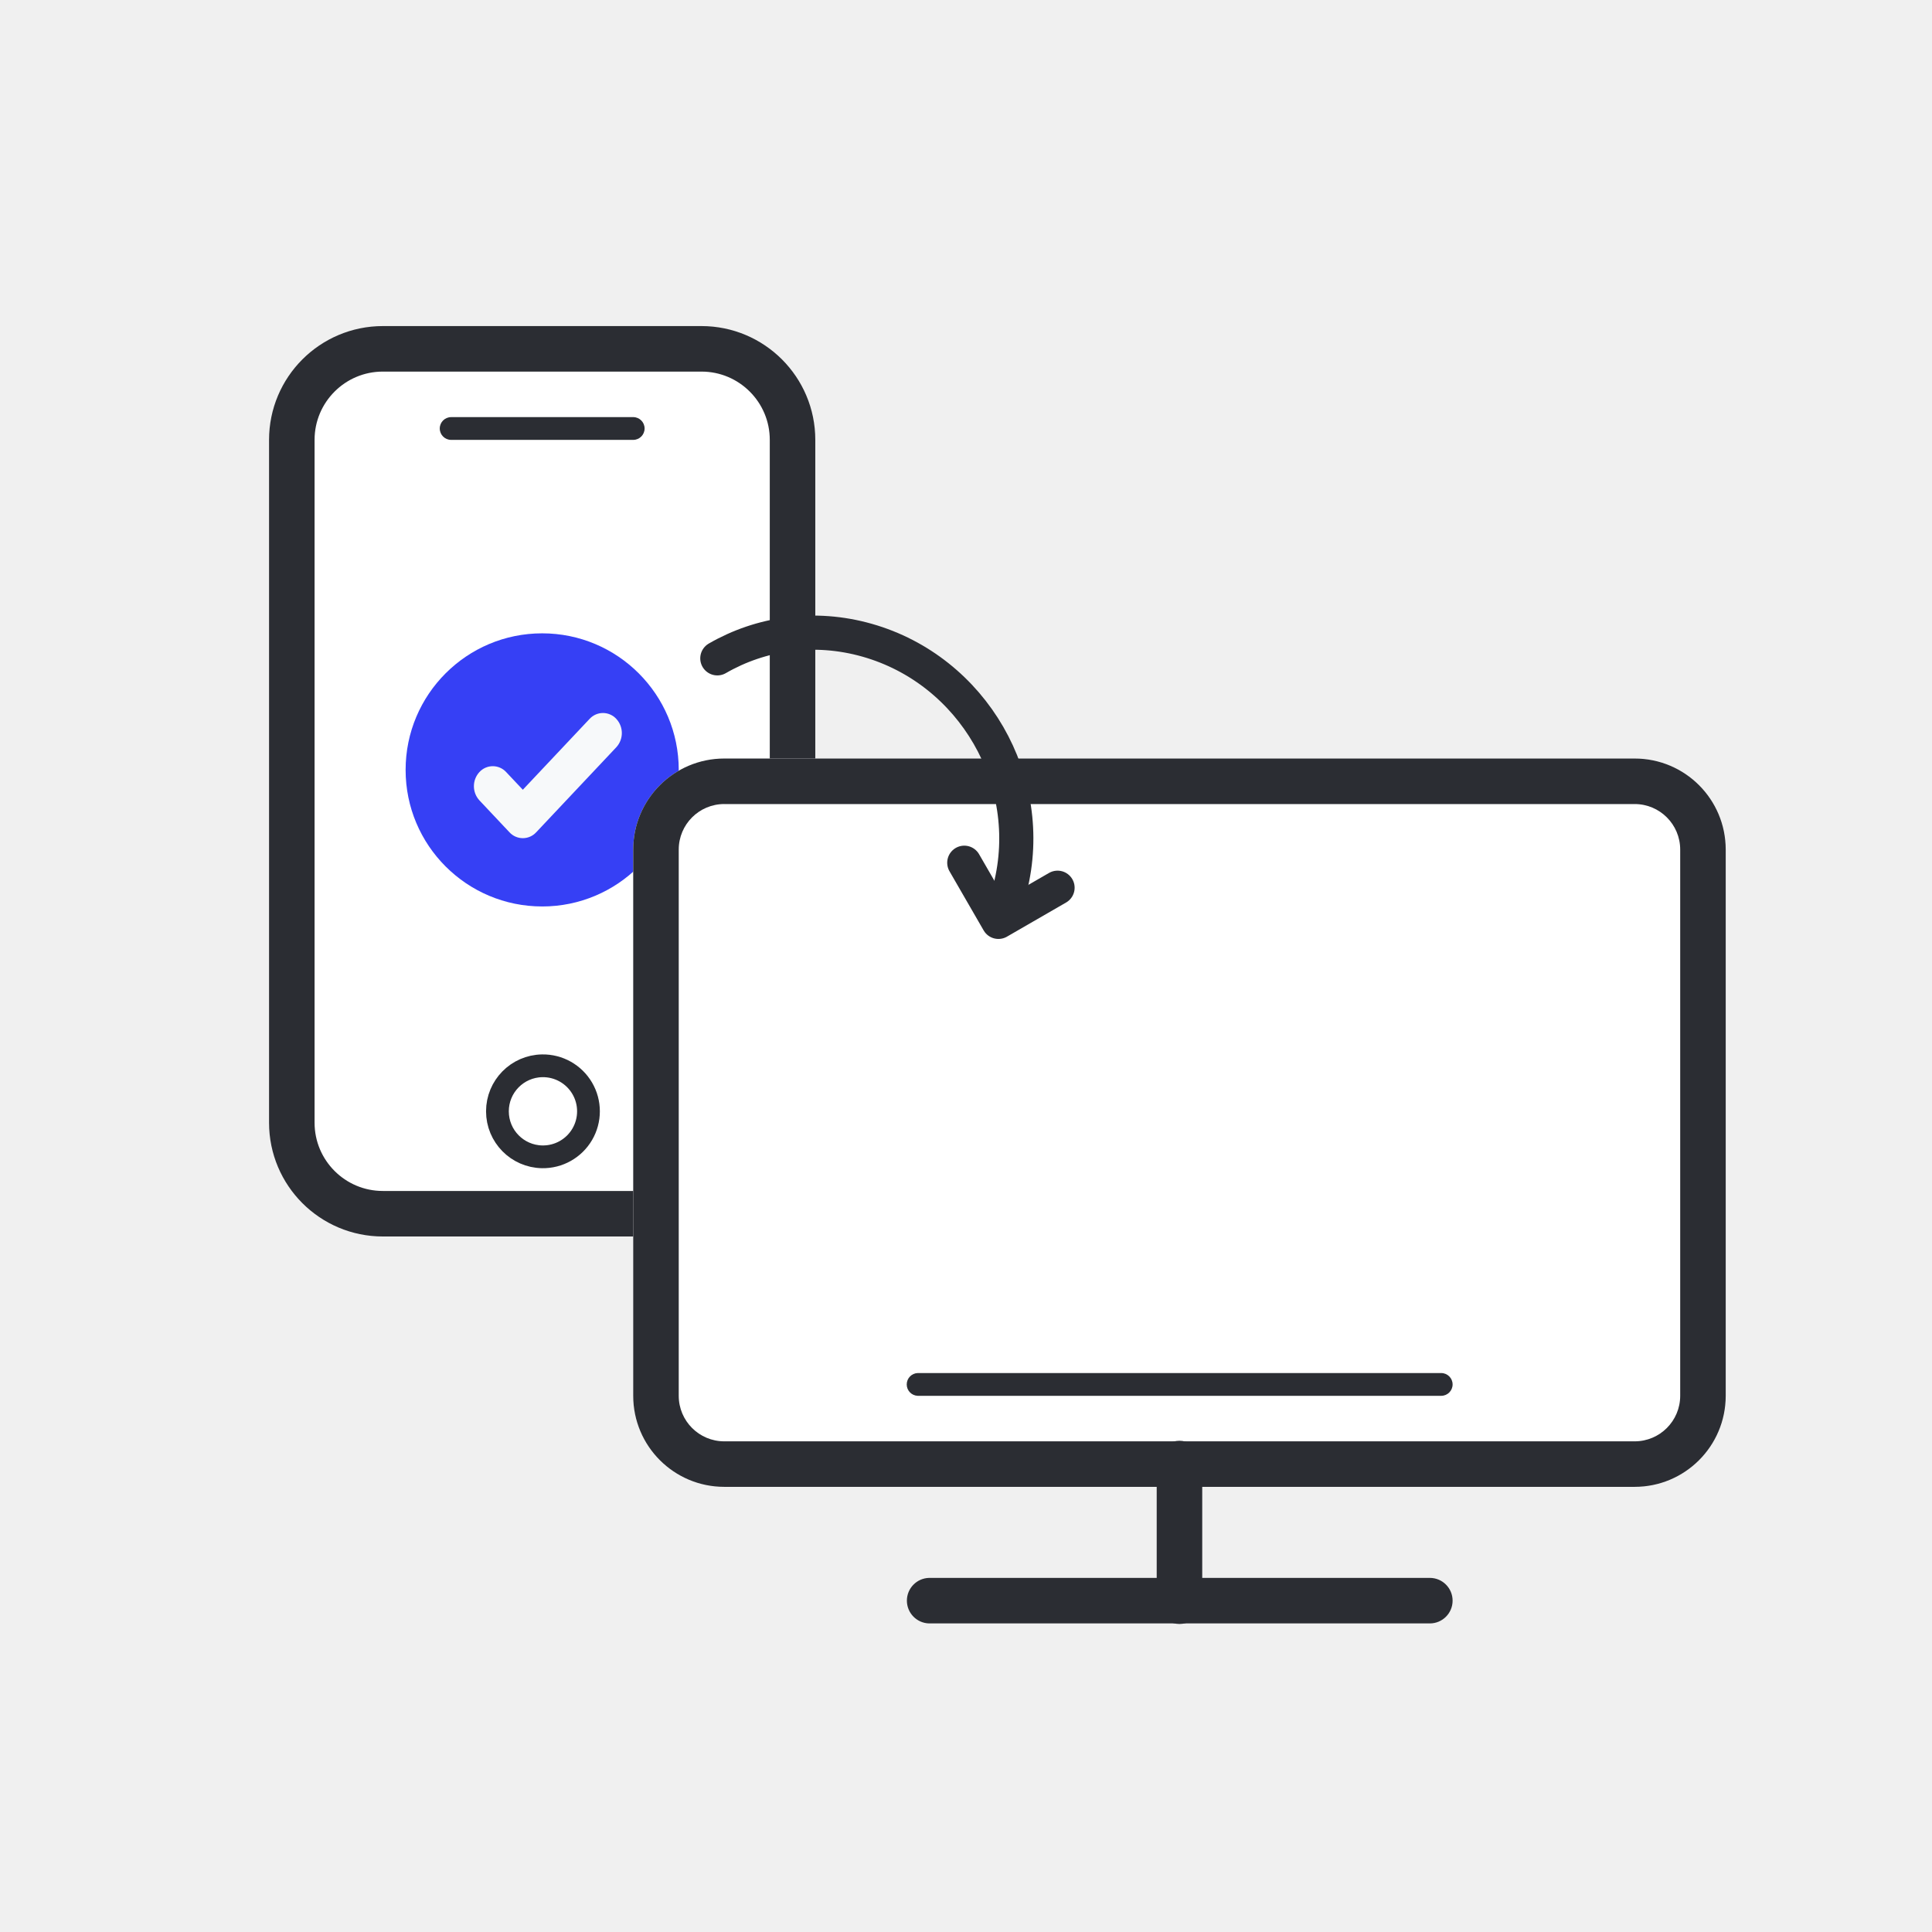
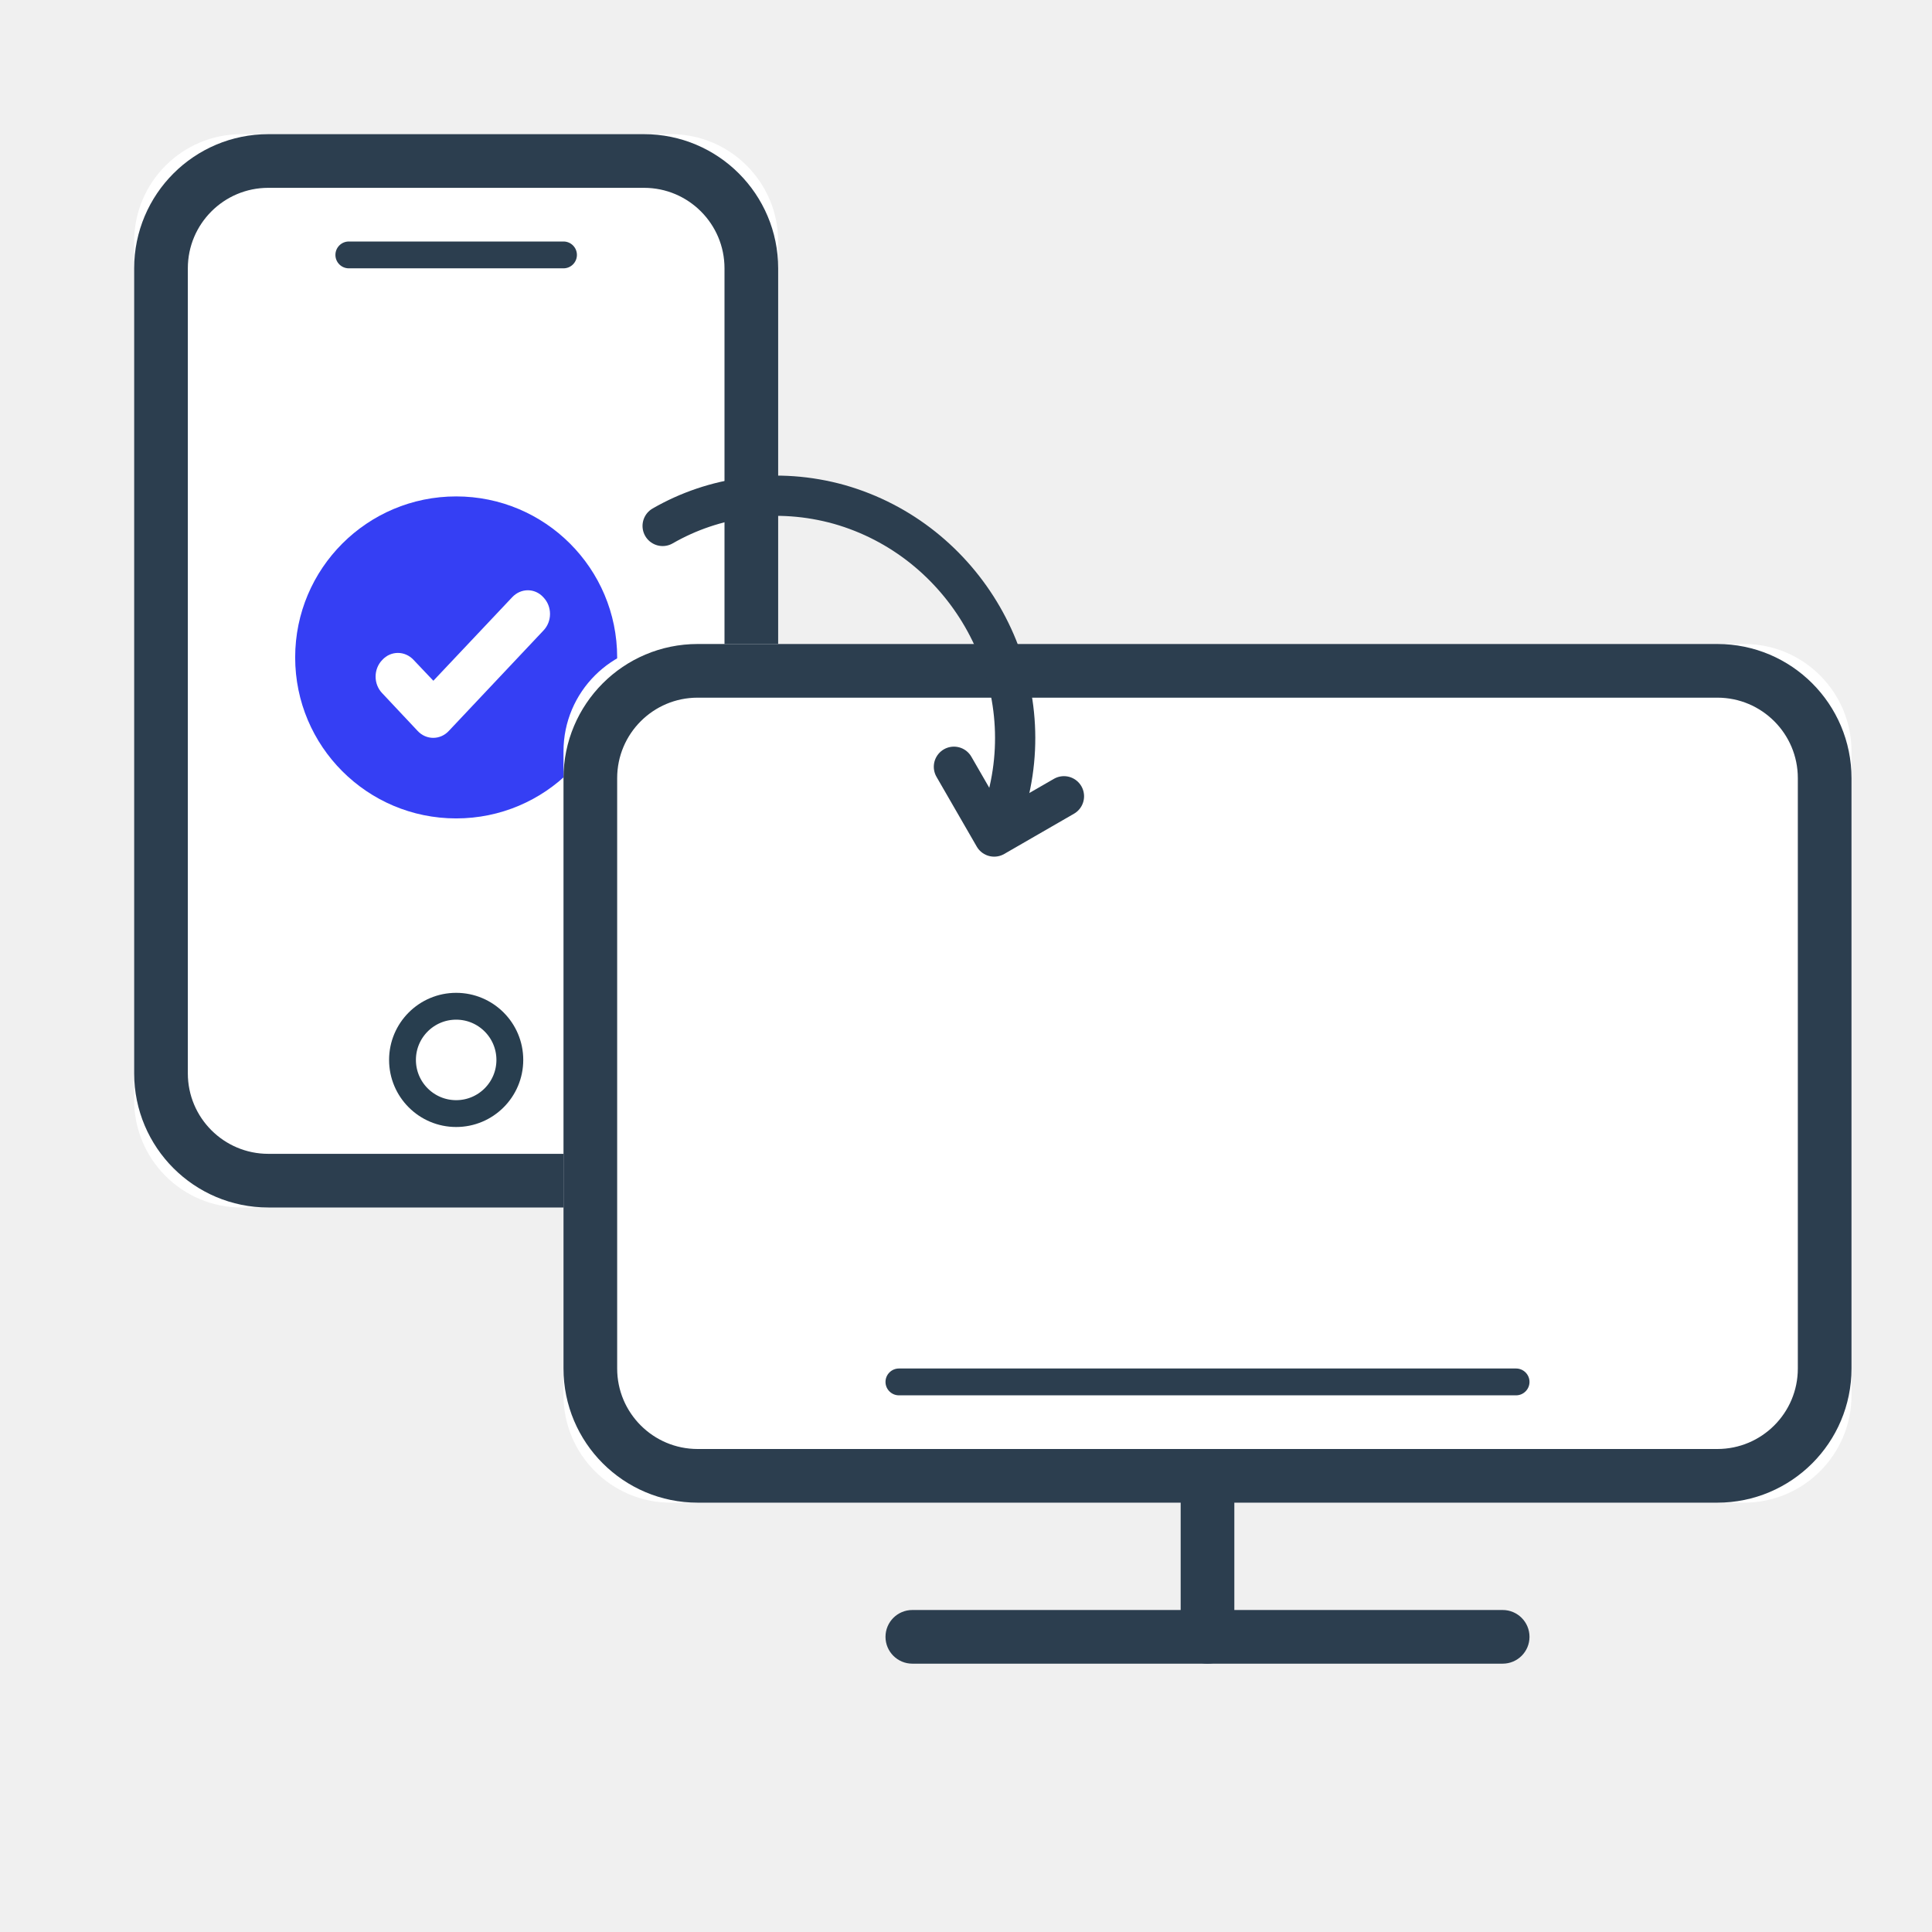
- <svg xmlns="http://www.w3.org/2000/svg" width="144" height="144" fill="none">
-   <path d="M52.286 26h-23.75a6.786 6.786 0 0 0-6.786 6.786v50.893a6.786 6.786 0 0 0 6.786 6.785h23.75a6.786 6.786 0 0 0 6.785-6.785V32.786A6.786 6.786 0 0 0 52.286 26z" fill="#fff" stroke="#2B2D33" stroke-width="3.393" />
-   <path d="M40.41 86.223a3.393 3.393 0 1 0 0-6.785 3.393 3.393 0 0 0 0 6.785z" fill="#fff" stroke="#2B2D33" stroke-width="1.696" />
-   <path d="M47.196 31.09H33.625a.848.848 0 1 0 0 1.696h13.571a.848.848 0 1 0 0-1.697z" fill="#2B2D33" />
-   <path d="M40.411 67.563c5.621 0 10.179-4.558 10.179-10.18 0-5.62-4.558-10.178-10.179-10.178-5.622 0-10.179 4.557-10.179 10.179 0 5.621 4.557 10.178 10.179 10.178z" fill="#3640F5" />
-   <path fill-rule="evenodd" clip-rule="evenodd" d="m43.945 53.581-4.977 5.282-1.244-1.32a1.354 1.354 0 0 0-1.99 0 1.56 1.56 0 0 0 0 2.113l2.24 2.379a1.35 1.35 0 0 0 1.99 0l5.972-6.34a1.56 1.56 0 0 0 0-2.114 1.348 1.348 0 0 0-1.99 0z" fill="#F7F9FA" />
-   <path d="M121.839 56.536H53.982a6.786 6.786 0 0 0-6.786 6.785v40.715a6.786 6.786 0 0 0 6.786 6.785h67.857a6.786 6.786 0 0 0 6.786-6.785V63.321a6.786 6.786 0 0 0-6.786-6.785z" fill="#fff" />
-   <path d="M53.982 59.928a3.393 3.393 0 0 0-3.393 3.393v40.715a3.394 3.394 0 0 0 3.393 3.393h67.857a3.394 3.394 0 0 0 3.393-3.393V63.321a3.393 3.393 0 0 0-3.393-3.392H53.982zm0-3.392h67.857a6.786 6.786 0 0 1 6.786 6.785v40.715a6.786 6.786 0 0 1-6.786 6.785H53.982a6.786 6.786 0 0 1-6.786-6.785V63.321a6.786 6.786 0 0 1 6.786-6.785zm52.59 61.071H69.25a1.697 1.697 0 0 0 0 3.393h37.322a1.696 1.696 0 0 0 0-3.393z" fill="#2B2D33" />
-   <path fill-rule="evenodd" clip-rule="evenodd" d="M68.402 102.339h39.018a.848.848 0 0 1 0 1.697H68.402a.849.849 0 0 1 0-1.697z" fill="#2B2D33" />
-   <path d="M89.607 109.125a1.697 1.697 0 1 0-3.393 0v10.178a1.697 1.697 0 1 0 3.393 0v-10.178z" fill="#2B2D33" />
-   <path d="M75.293 66.183c2.004-7.956-2.768-16.222-10.66-18.463-3.947-1.121-7.926-.524-11.168 1.349" stroke="#2B2D33" stroke-width="2.545" stroke-linecap="round" stroke-linejoin="round" />
-   <path d="m78.824 66.166-4.407 2.545-2.545-4.408" stroke="#2B2D33" stroke-width="2.545" stroke-linecap="round" stroke-linejoin="round" />
+ <svg xmlns="http://www.w3.org/2000/svg" xmlns:xlink="http://www.w3.org/1999/xlink" width="144" height="144" viewBox="0 0 144 144">
+   <defs>
+     <rect id="a" width="48" height="80" rx="8" />
+     <circle id="b" cx="24" cy="69" r="5" />
+     <rect id="c" width="96" height="64" rx="8" />
+   </defs>
+   <g fill="none" fill-rule="evenodd">
+     <circle fill="none" cx="72" cy="72" r="72" />
+     <g transform="translate(10 10)">
+       <use fill="#FFF" xlink:href="#a" />
+       <rect stroke="#2C3E4F" stroke-width="4" x="2" y="2" width="44" height="76" rx="8" />
+       <use fill="#FFF" xlink:href="#b" />
+       <circle stroke="#283E4F" stroke-width="2" cx="24" cy="69" r="4" />
+       <rect fill="#2C3E4F" x="15" y="8" width="18" height="2" rx="1" />
+     </g>
+     <g transform="translate(22 37)">
+       <circle fill="#353FF4" cx="12" cy="12" r="12" />
+       <path d="M16.17 7.52l-5.87 6.22-1.47-1.55c-.65-.7-1.7-.7-2.34 0-.66.68-.66 1.8 0 2.48l2.63 2.8c.64.7 1.7.7 2.34 0L18.5 10c.66-.68.66-1.8 0-2.48-.63-.7-1.68-.7-2.33 0z" fill="#FFF" />
+     </g>
+     <g transform="translate(42 48)">
+       <use fill="#FFF" xlink:href="#c" />
+       <rect stroke="#2C3E4F" stroke-width="4" x="2" y="2" width="92" height="60" rx="8" />
+       <rect fill="#2C3E4F" x="24" y="72" width="48" height="4" rx="2" />
+       <path d="M25 54h46c.55 0 1 .45 1 1s-.45 1-1 1H25c-.55 0-1-.45-1-1s.45-1 1-1z" fill="#2C3E4F" />
+       <rect fill="#2C3E4F" x="46" y="60" width="4" height="16" rx="2" />
+     </g>
+     <g stroke="#2C3E4F" stroke-width="3" stroke-linecap="round" stroke-linejoin="round">
+       <path d="M75.12 59.37C77.5 50 71.86 40.25 62.56 37.6c-4.66-1.3-9.35-.6-13.17 1.6" />
+       <path d="M79.3 59.35l-5.2 3-3-5.2" />
+     </g>
+   </g>
</svg>
